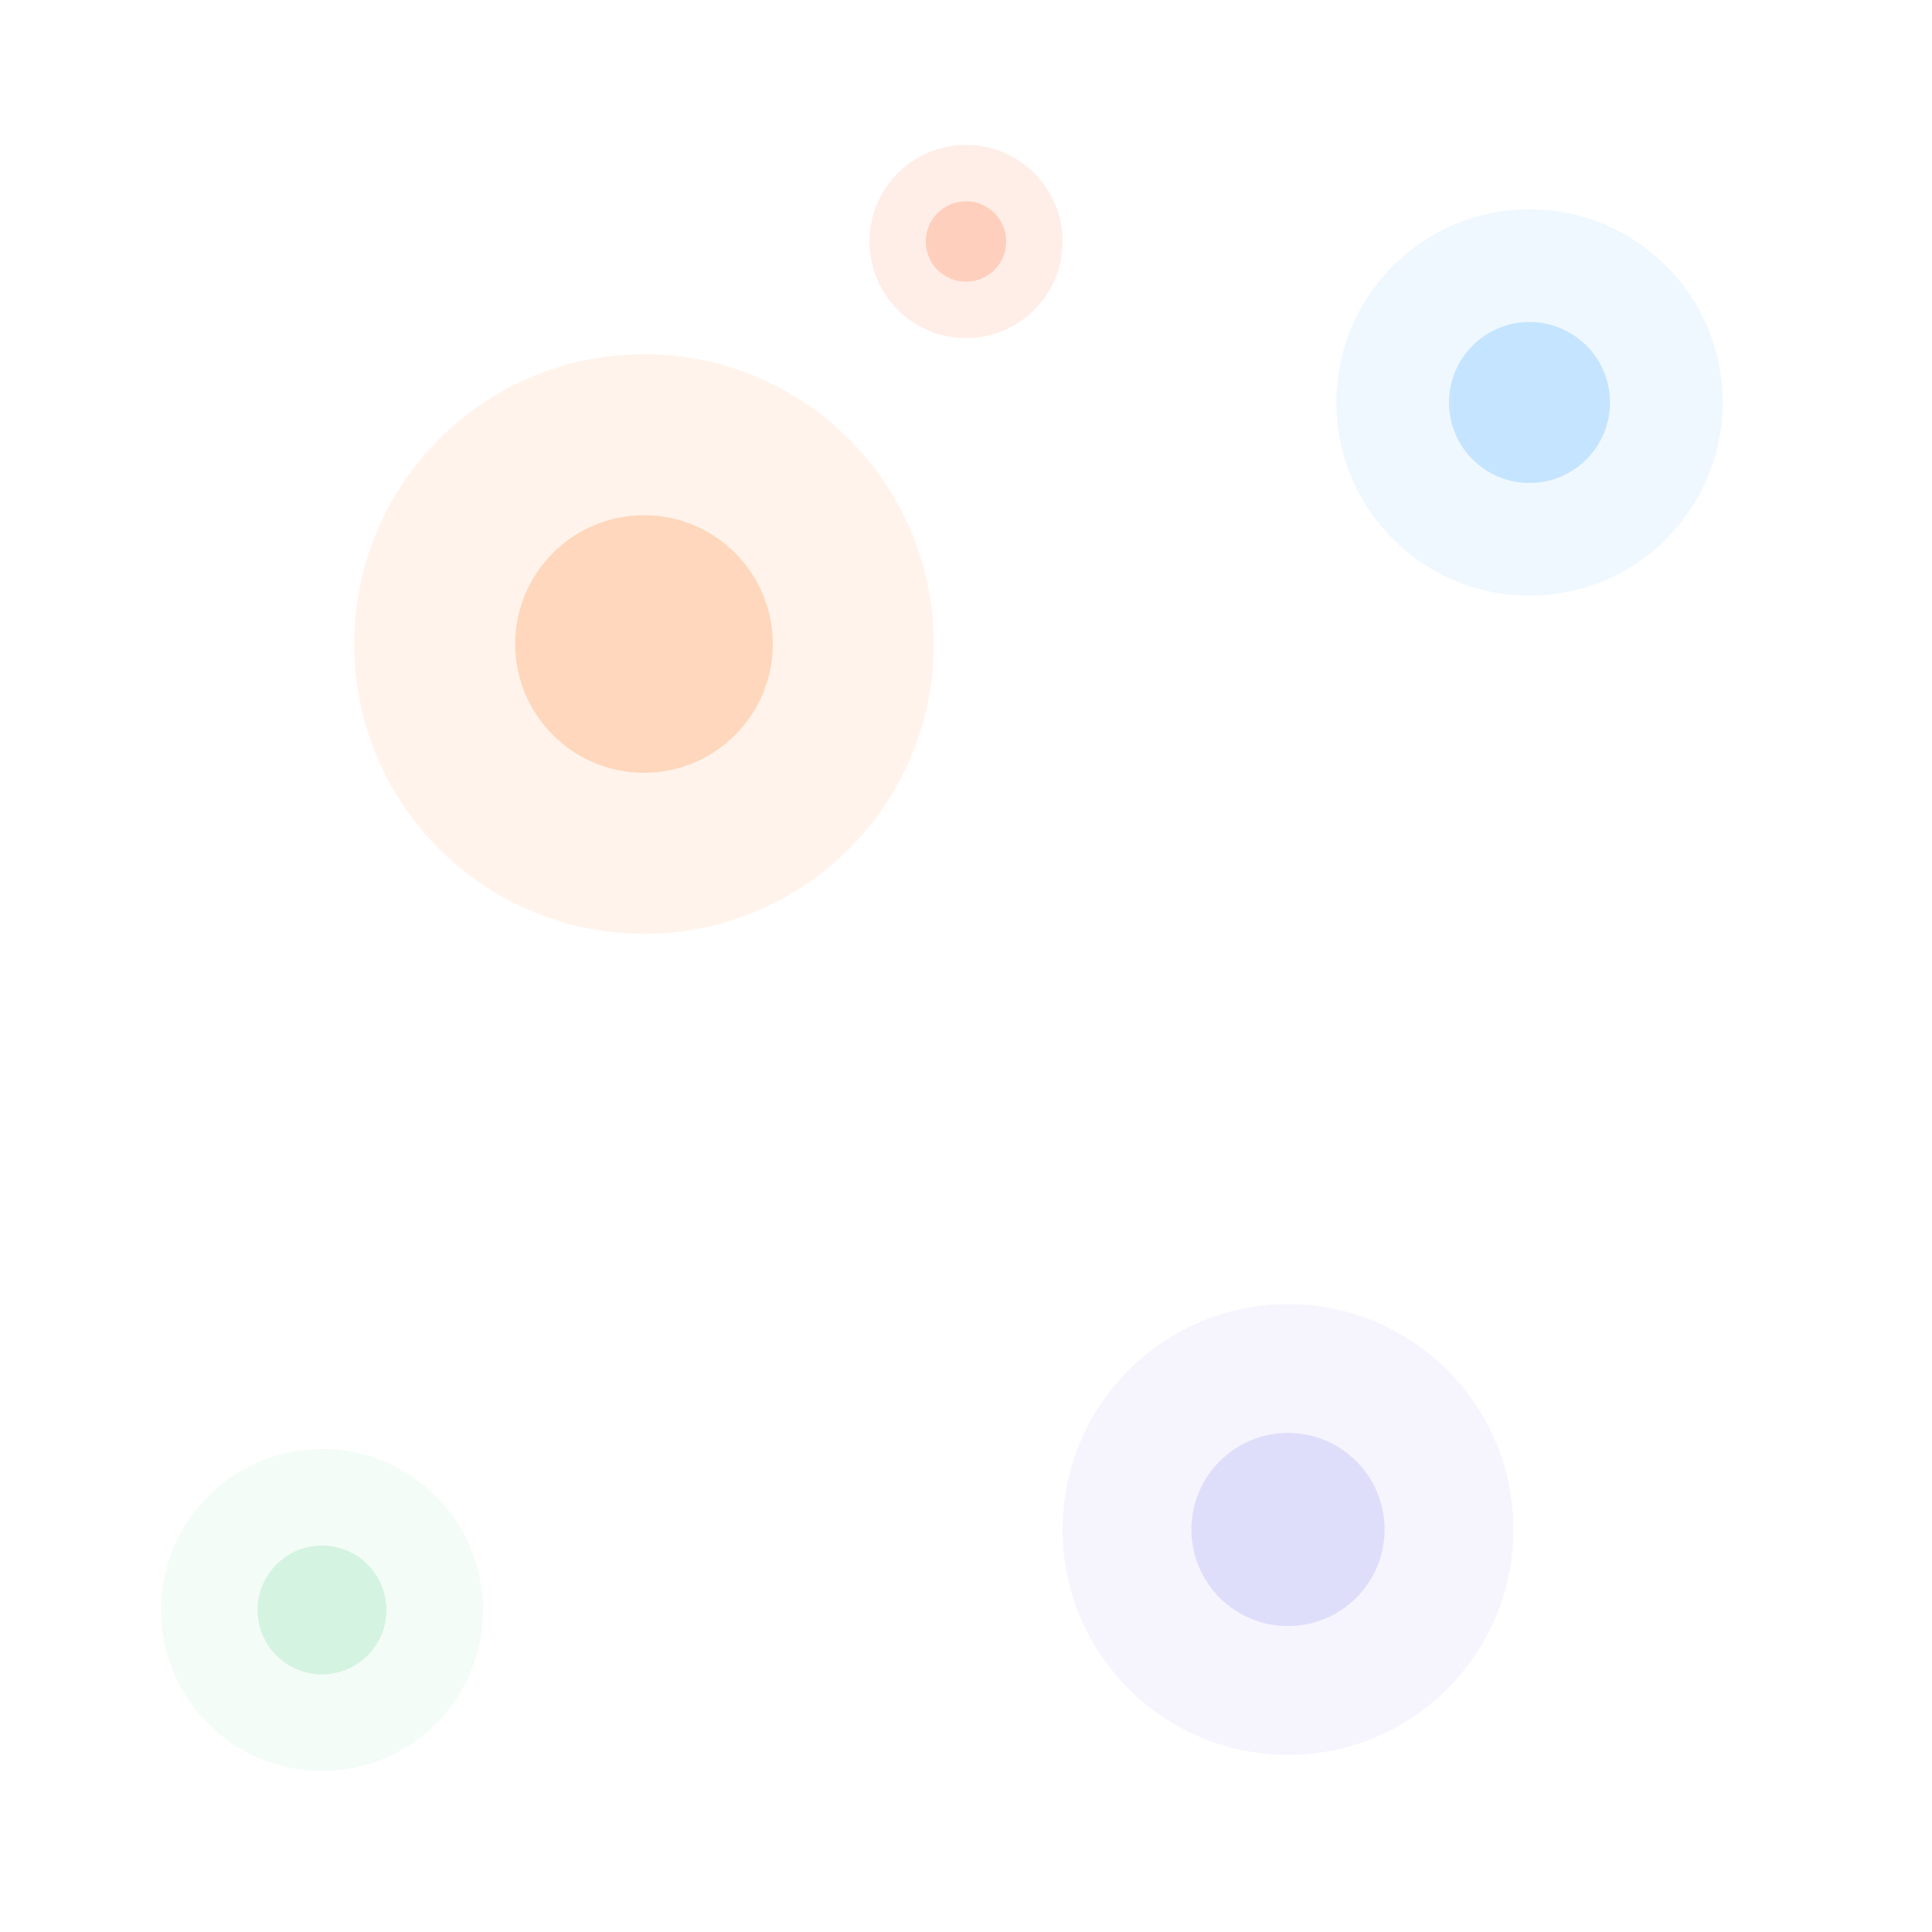
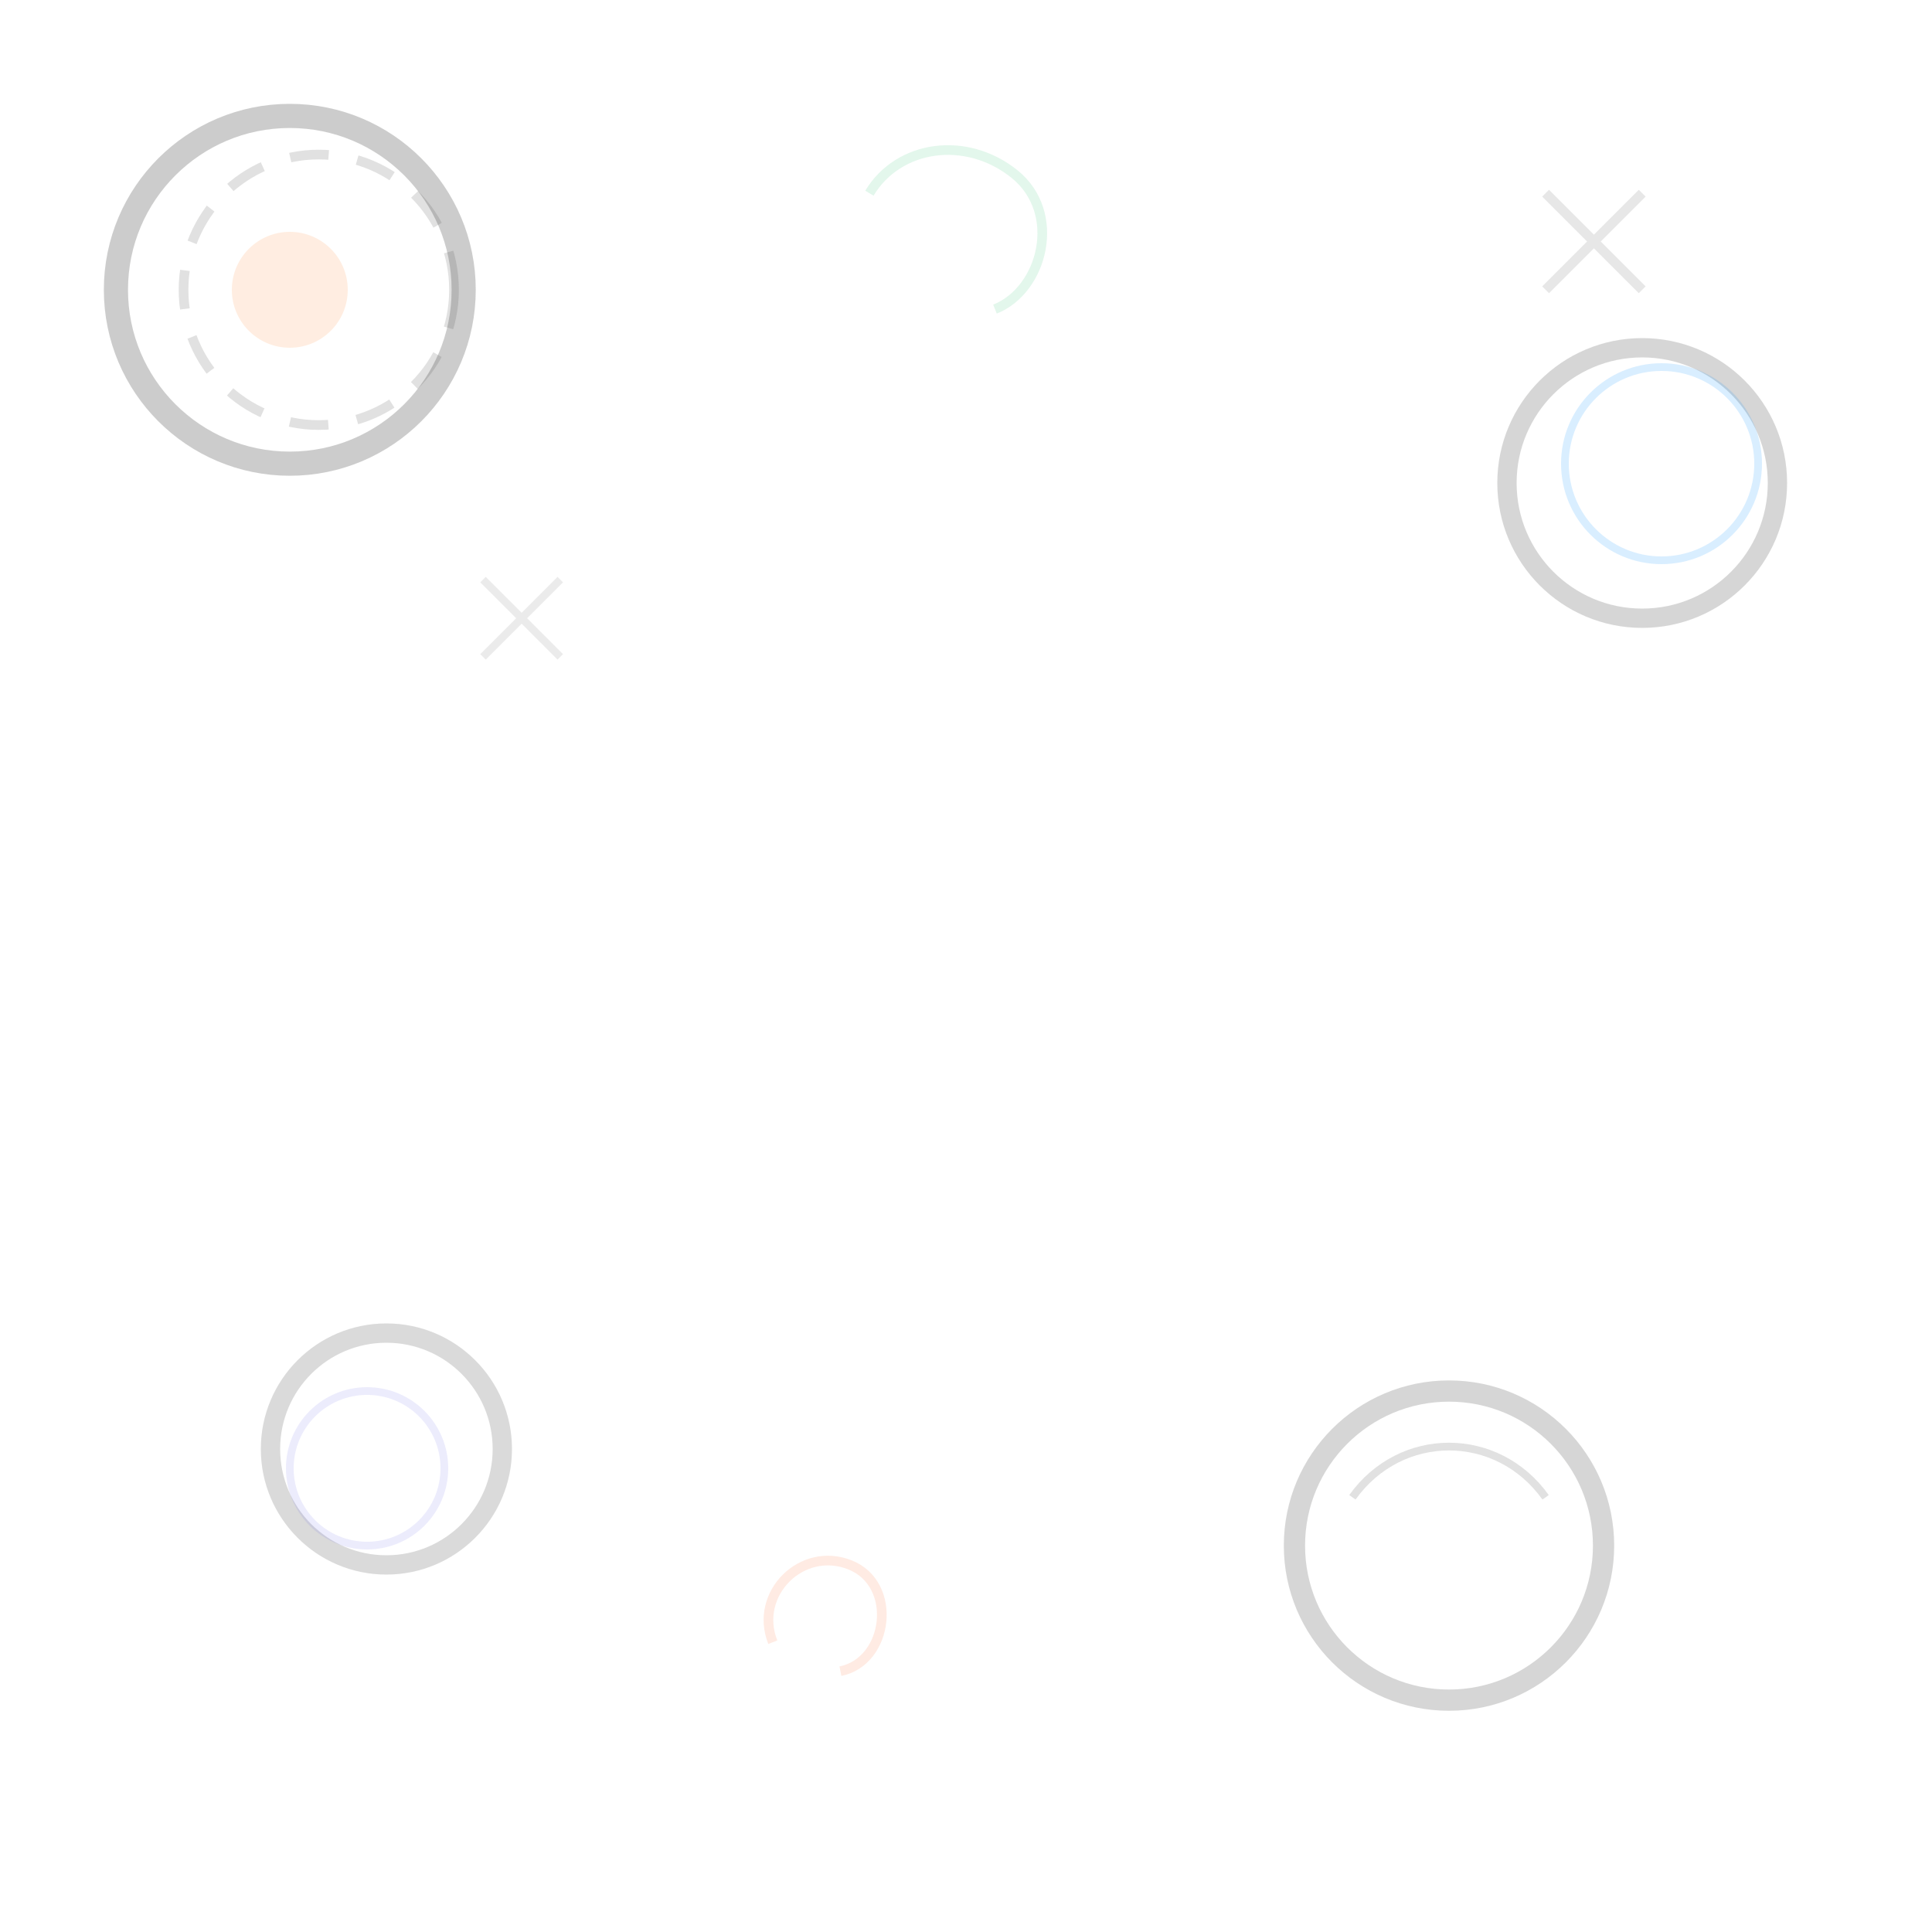
- <svg xmlns="http://www.w3.org/2000/svg" viewBox="0 0 120 120" fill="none">
-   <circle cx="40" cy="40" r="18" fill="#FF6A00" opacity="0.08" />
-   <circle cx="40" cy="40" r="8" fill="#FF6A00" opacity="0.2" />
-   <circle cx="95" cy="25" r="12" fill="#018DFF" opacity="0.06" />
-   <circle cx="95" cy="25" r="5" fill="#018DFF" opacity="0.18" />
-   <circle cx="20" cy="100" r="10" fill="#44C67F" opacity="0.06" />
-   <circle cx="20" cy="100" r="4" fill="#44C67F" opacity="0.18" />
-   <circle cx="80" cy="95" r="14" fill="#5F5DE7" opacity="0.06" />
-   <circle cx="80" cy="95" r="6" fill="#5F5DE7" opacity="0.15" />
-   <circle cx="60" cy="15" r="6" fill="#FF5310" opacity="0.1" />
-   <circle cx="60" cy="15" r="2.5" fill="#FF5310" opacity="0.2" />
+ <svg xmlns="http://www.w3.org/2000/svg" viewBox="0 0 200 200" fill="none">
+   <circle cx="30" cy="30" r="18" fill="none" stroke="#343433" stroke-width="2.5" opacity="0.25" />
+   <circle cx="33" cy="30" r="14" fill="none" stroke="#343433" stroke-width="1" stroke-dasharray="4 3" opacity="0.15" />
+   <circle cx="30" cy="30" r="6" fill="#FF6A00" opacity="0.12" />
+   <circle cx="170" cy="50" r="14" fill="none" stroke="#343433" stroke-width="2" opacity="0.2" />
+   <circle cx="172" cy="48" r="10" fill="none" stroke="#018DFF" stroke-width="0.8" opacity="0.15" />
+   <circle cx="40" cy="150" r="12" fill="none" stroke="#343433" stroke-width="2" opacity="0.18" />
+   <circle cx="38" cy="152" r="8" fill="none" stroke="#5F5DE7" stroke-width="0.8" opacity="0.12" />
+   <circle cx="150" cy="160" r="16" fill="none" stroke="#343433" stroke-width="2.2" opacity="0.2" />
+   <path d="M140 155 C145 148 155 148 160 155" fill="none" stroke="#343433" stroke-width="0.8" opacity="0.15" />
+   <path d="M90 20 C93 15 100 14 105 18 C110 22 108 30 103 32" fill="none" stroke="#44C67F" stroke-width="1" opacity="0.15" />
+   <path d="M80 170 C78 165 83 160 88 162 C93 164 92 172 87 173" fill="none" stroke="#FF5310" stroke-width="1" opacity="0.12" />
+   <path d="M160 20 L170 30 M170 20 L160 30" stroke="#343433" stroke-width="1" opacity="0.12" />
+   <path d="M50 60 L58 68 M58 60 L50 68" stroke="#343433" stroke-width="0.8" opacity="0.1" />
</svg>
